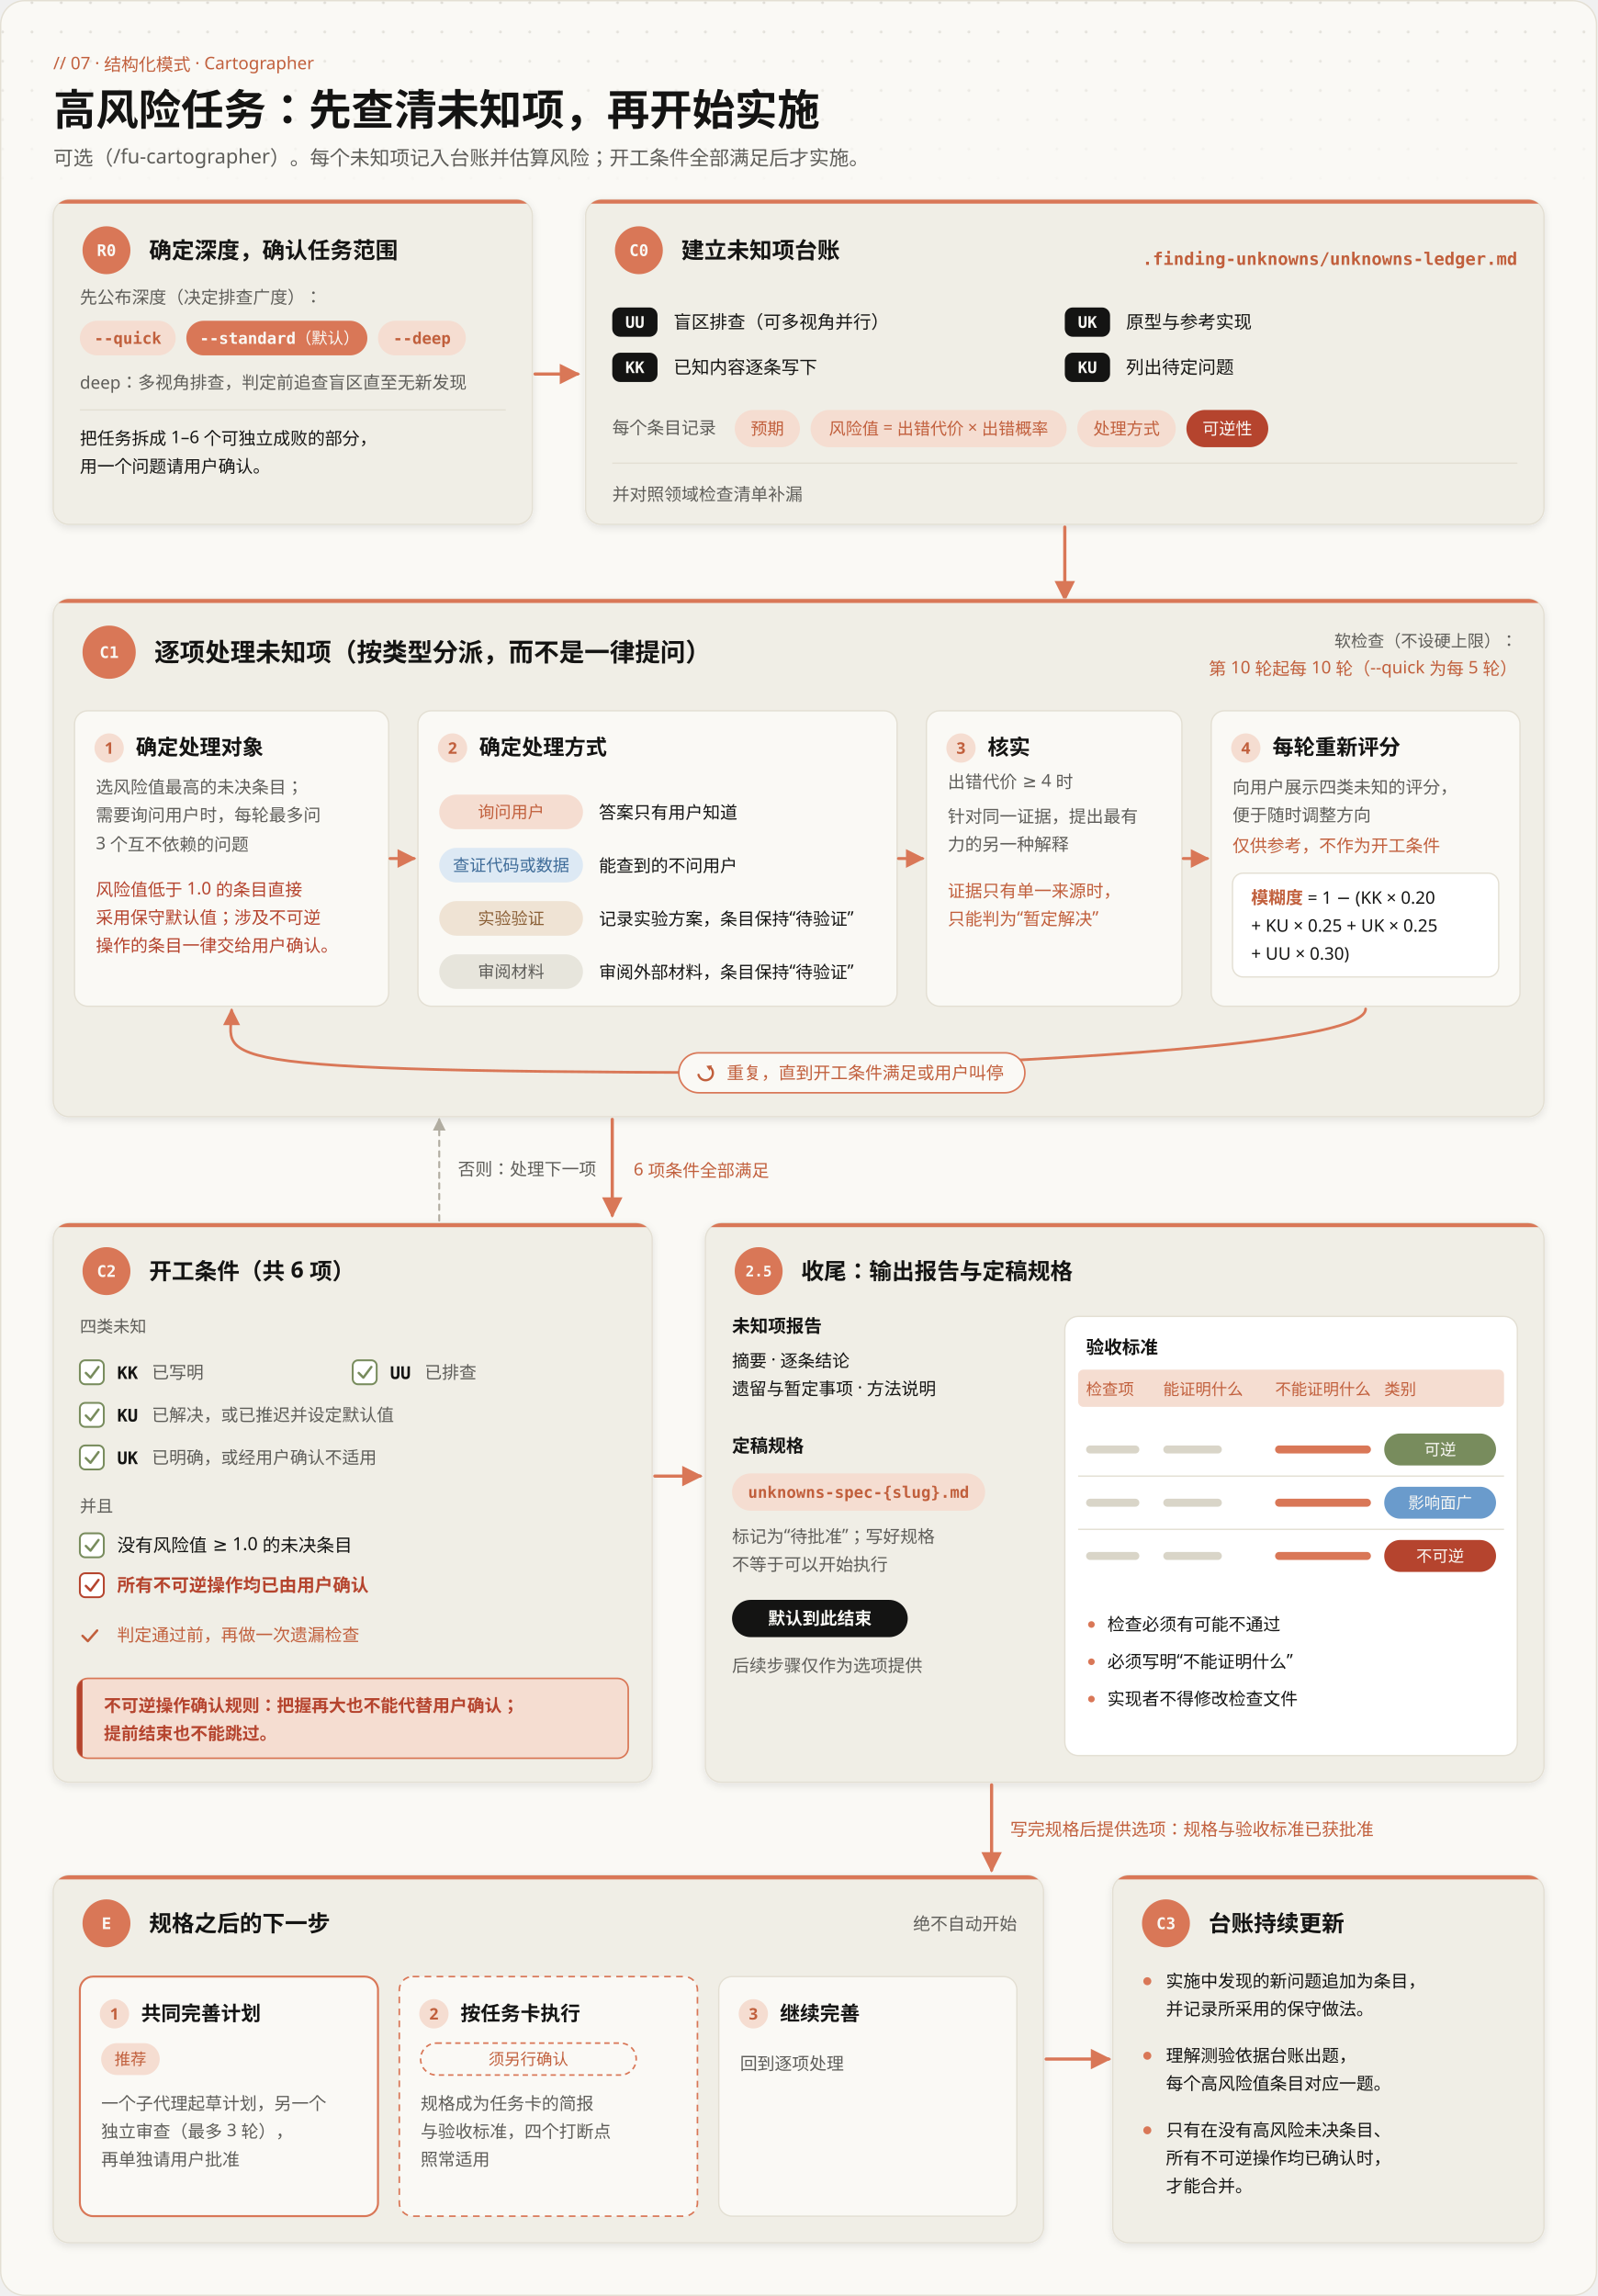
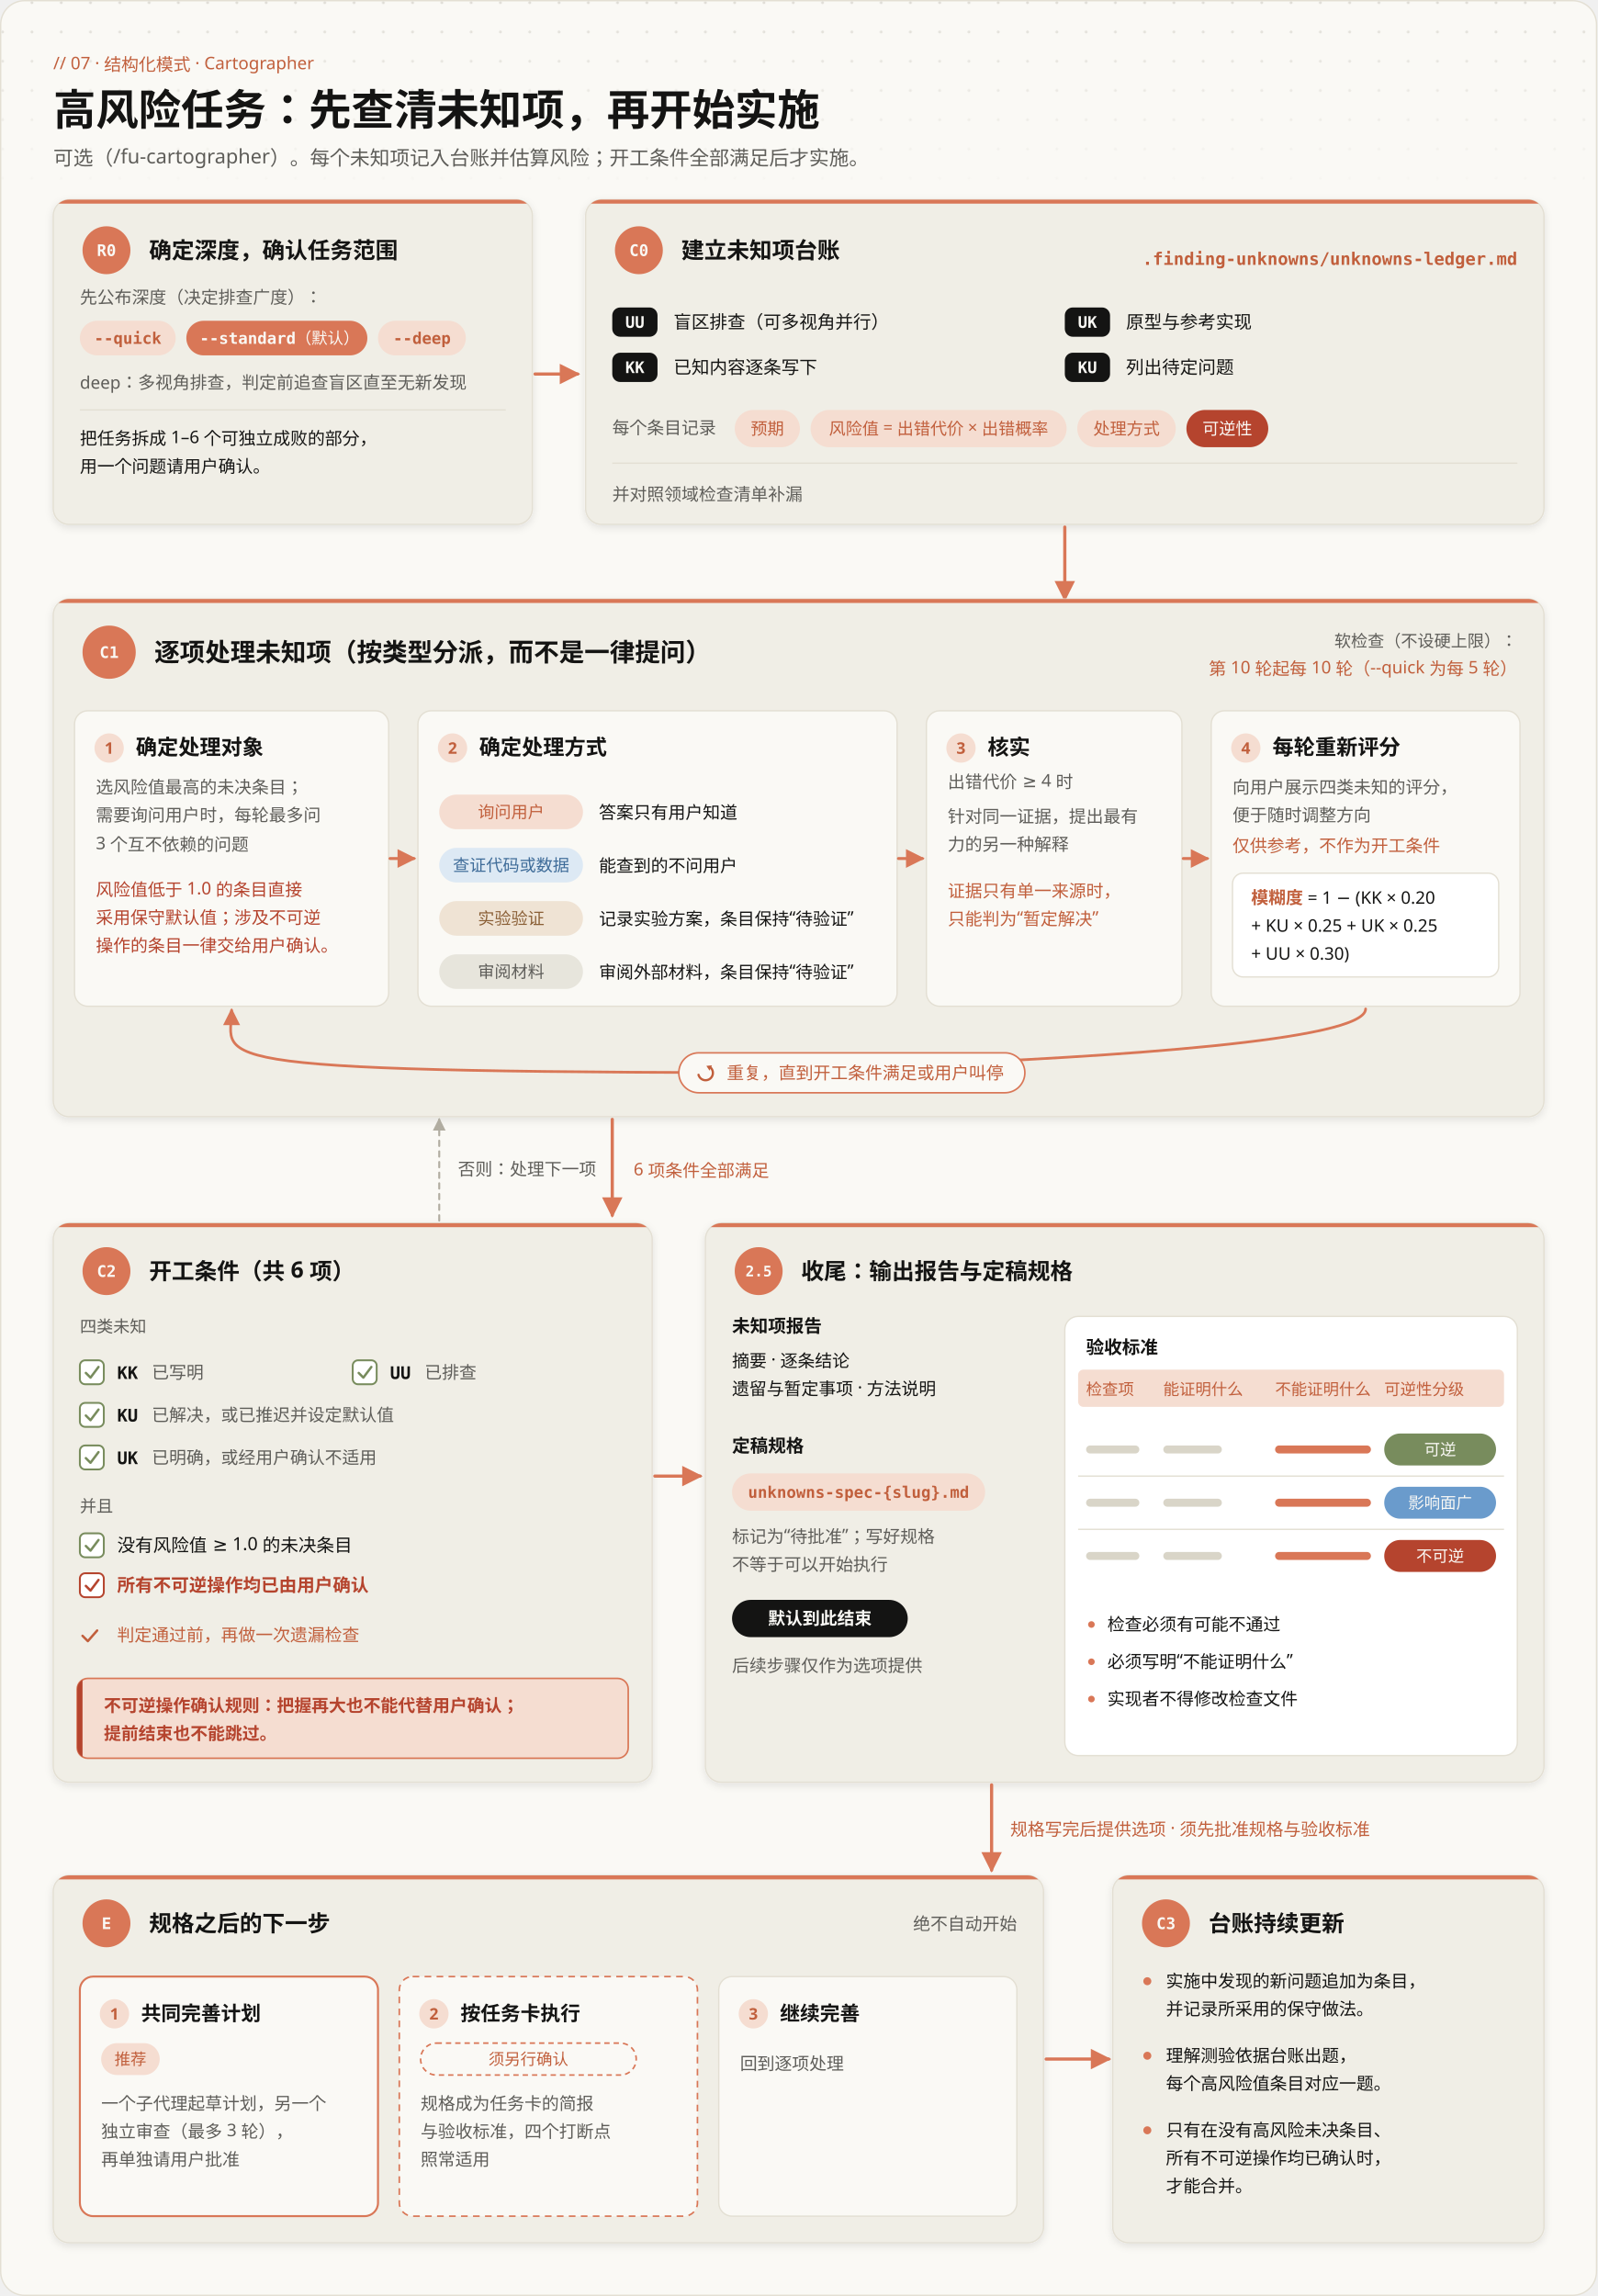
<svg xmlns="http://www.w3.org/2000/svg" width="1200" height="1725" viewBox="0 0 1200 1725">
  <defs>
    <marker id="ac" viewBox="0 0 10 10" refX="8" refY="5" markerWidth="8" markerHeight="8" orient="auto-start-reverse">
      <path d="M1 1 L9 5 L1 9 Z" fill="#D97757" />
    </marker>
    <marker id="ak" viewBox="0 0 10 10" refX="8" refY="5" markerWidth="8" markerHeight="8" orient="auto-start-reverse">
      <path d="M1 1 L9 5 L1 9 Z" fill="#B1ADA1" />
    </marker>
    <marker id="ad" viewBox="0 0 10 10" refX="8" refY="5" markerWidth="8" markerHeight="8" orient="auto-start-reverse">
      <path d="M1 1 L9 5 L1 9 Z" fill="#B5442E" />
    </marker>
    <marker id="ao" viewBox="0 0 10 10" refX="8" refY="5" markerWidth="8" markerHeight="8" orient="auto-start-reverse">
      <path d="M1 1 L9 5 L1 9 Z" fill="#788C5D" />
    </marker>
    <marker id="as" viewBox="0 0 10 10" refX="8" refY="5" markerWidth="8" markerHeight="8" orient="auto-start-reverse">
      <path d="M1 1 L9 5 L1 9 Z" fill="#6A9BCC" />
    </marker>
    <marker id="ai" viewBox="0 0 10 10" refX="8" refY="5" markerWidth="8" markerHeight="8" orient="auto-start-reverse">
      <path d="M1 1 L9 5 L1 9 Z" fill="#141413" />
    </marker>
    <filter id="sh" x="-5%" y="-5%" width="110%" height="115%">
      <feDropShadow dx="0" dy="2" stdDeviation="3" flood-color="#141413" flood-opacity="0.10" />
    </filter>
    <pattern id="dots" width="22" height="22" patternUnits="userSpaceOnUse">
      <circle cx="2" cy="2" r="1.1" fill="#B1ADA1" opacity="0.5" />
    </pattern>
    <linearGradient id="fadeg" x1="0" y1="0" x2="0" y2="1">
      <stop offset="0" stop-color="#fff" stop-opacity="1" />
      <stop offset="1" stop-color="#fff" stop-opacity="0" />
    </linearGradient>
    <mask id="fade">
      <rect x="0" y="0" width="1200" height="150" fill="url(#fadeg)" />
    </mask>
  </defs>
  <rect x="0.5" y="0.5" width="1199" height="1724" rx="18" fill="#FAF9F5" stroke="#E3DFD3" />
  <rect x="1" y="1" width="1198" height="150" rx="18" fill="url(#dots)" mask="url(#fade)" opacity="0.7" />
  <clipPath id="cc1">
    <rect x="40" y="150" width="360" height="244" rx="12" />
  </clipPath>
  <rect x="40" y="150" width="360" height="244" rx="12" fill="#F0EEE6" stroke="#E3DFD3" stroke-width="1" filter="url(#sh)" />
  <rect x="40" y="150" width="360" height="3" fill="#D97757" clip-path="url(#cc1)" />
  <circle cx="80" cy="188" r="18" fill="#D97757" />
  <text x="80" y="192.32" font-family="ui-monospace, SFMono-Regular, Menlo, Consolas, monospace" font-size="12" font-weight="700" fill="#FAF9F5" text-anchor="middle">R0</text>
  <text x="112" y="194.12" font-family="Noto Sans SC, 'PingFang SC', 'Microsoft YaHei', sans-serif" font-size="17" font-weight="700" fill="#141413">确定深度，确认任务范围</text>
  <text x="60" y="228" font-family="Noto Sans SC, 'PingFang SC', 'Microsoft YaHei', sans-serif" font-size="13" font-weight="400" fill="#5E5D59">先公布深度（决定排查广度）：</text>
  <rect x="60" y="241" width="72" height="26" rx="13" fill="#F5DDD1" />
  <text x="96" y="258.32" font-family="ui-monospace, SFMono-Regular, Menlo, Consolas, monospace" font-size="12" font-weight="700" fill="#C15F3C" text-anchor="middle">--quick</text>
  <rect x="140" y="241" width="136" height="26" rx="13" fill="#D97757" />
  <text x="150" y="258.32" font-family="ui-monospace, SFMono-Regular, Menlo, Consolas, monospace" font-size="12" font-weight="700" fill="#FAF9F5">--standard</text>
  <text x="222" y="258.32" font-family="Noto Sans SC, 'PingFang SC', 'Microsoft YaHei', sans-serif" font-size="12" font-weight="500" fill="#FAF9F5">（默认）</text>
  <rect x="284" y="241" width="66" height="26" rx="13" fill="#F5DDD1" />
  <text x="317" y="258.32" font-family="ui-monospace, SFMono-Regular, Menlo, Consolas, monospace" font-size="12" font-weight="700" fill="#C15F3C" text-anchor="middle">--deep</text>
  <text x="60" y="292" font-family="Noto Sans SC, 'PingFang SC', 'Microsoft YaHei', sans-serif" font-size="13" font-weight="400" fill="#5E5D59">deep：多视角排查，判定前追查盲区直至无新发现</text>
  <line x1="60" y1="308" x2="380" y2="308" stroke="#E3DFD3" />
  <text x="60" y="334" font-family="Noto Sans SC, 'PingFang SC', 'Microsoft YaHei', sans-serif" font-size="13" font-weight="400" fill="#141413">把任务拆成 1–6 个可独立成败的部分，</text>
  <text x="60" y="355" font-family="Noto Sans SC, 'PingFang SC', 'Microsoft YaHei', sans-serif" font-size="13" font-weight="400" fill="#141413">用一个问题请用户确认。</text>
  <path d="M402 281 L434 281" fill="none" stroke="#D97757" stroke-width="2.4" stroke-linecap="round" stroke-linejoin="round" marker-end="url(#ac)" />
  <clipPath id="cc2">
    <rect x="440" y="150" width="720" height="244" rx="12" />
  </clipPath>
  <rect x="440" y="150" width="720" height="244" rx="12" fill="#F0EEE6" stroke="#E3DFD3" stroke-width="1" filter="url(#sh)" />
  <rect x="440" y="150" width="720" height="3" fill="#D97757" clip-path="url(#cc2)" />
  <circle cx="480" cy="188" r="18" fill="#D97757" />
  <text x="480" y="192.32" font-family="ui-monospace, SFMono-Regular, Menlo, Consolas, monospace" font-size="12" font-weight="700" fill="#FAF9F5" text-anchor="middle">C0</text>
  <text x="512" y="194.12" font-family="Noto Sans SC, 'PingFang SC', 'Microsoft YaHei', sans-serif" font-size="17" font-weight="700" fill="#141413">建立未知项台账</text>
  <text x="1140" y="199" font-family="ui-monospace, SFMono-Regular, Menlo, Consolas, monospace" font-size="13" font-weight="700" fill="#C15F3C" text-anchor="end">.finding-unknowns/unknowns-ledger.md</text>
  <rect x="460" y="231" width="34" height="22" rx="6" fill="#141413" />
  <text x="477" y="246.3" font-family="ui-monospace, SFMono-Regular, Menlo, Consolas, monospace" font-size="12" font-weight="700" fill="#FAF9F5" text-anchor="middle">UU</text>
  <text x="506" y="246.7" font-family="Noto Sans SC, 'PingFang SC', 'Microsoft YaHei', sans-serif" font-size="13.5" font-weight="400" fill="#141413">盲区排查（可多视角并行）</text>
  <rect x="800" y="231" width="34" height="22" rx="6" fill="#141413" />
  <text x="817" y="246.3" font-family="ui-monospace, SFMono-Regular, Menlo, Consolas, monospace" font-size="12" font-weight="700" fill="#FAF9F5" text-anchor="middle">UK</text>
  <text x="846" y="246.7" font-family="Noto Sans SC, 'PingFang SC', 'Microsoft YaHei', sans-serif" font-size="13.5" font-weight="400" fill="#141413">原型与参考实现</text>
  <rect x="460" y="265" width="34" height="22" rx="6" fill="#141413" />
  <text x="477" y="280.3" font-family="ui-monospace, SFMono-Regular, Menlo, Consolas, monospace" font-size="12" font-weight="700" fill="#FAF9F5" text-anchor="middle">KK</text>
  <text x="506" y="280.7" font-family="Noto Sans SC, 'PingFang SC', 'Microsoft YaHei', sans-serif" font-size="13.5" font-weight="400" fill="#141413">已知内容逐条写下</text>
  <rect x="800" y="265" width="34" height="22" rx="6" fill="#141413" />
  <text x="817" y="280.3" font-family="ui-monospace, SFMono-Regular, Menlo, Consolas, monospace" font-size="12" font-weight="700" fill="#FAF9F5" text-anchor="middle">KU</text>
  <text x="846" y="280.7" font-family="Noto Sans SC, 'PingFang SC', 'Microsoft YaHei', sans-serif" font-size="13.5" font-weight="400" fill="#141413">列出待定问题</text>
  <text x="460" y="326" font-family="Noto Sans SC, 'PingFang SC', 'Microsoft YaHei', sans-serif" font-size="13" font-weight="500" fill="#5E5D59">每个条目记录</text>
  <rect x="552" y="308" width="49" height="28" rx="14" fill="#F5DDD1" />
  <text x="576.5" y="326.5" font-family="Noto Sans SC, 'PingFang SC', 'Microsoft YaHei', sans-serif" font-size="12.5" font-weight="500" fill="#C15F3C" text-anchor="middle">预期</text>
  <rect x="609" y="308" width="192.375" height="28" rx="14" fill="#F5DDD1" />
  <text x="705.188" y="326.5" font-family="Noto Sans SC, 'PingFang SC', 'Microsoft YaHei', sans-serif" font-size="12.5" font-weight="500" fill="#C15F3C" text-anchor="middle">风险值 = 出错代价 × 出错概率</text>
  <rect x="809.375" y="308" width="74" height="28" rx="14" fill="#F5DDD1" />
  <text x="846.375" y="326.5" font-family="Noto Sans SC, 'PingFang SC', 'Microsoft YaHei', sans-serif" font-size="12.5" font-weight="500" fill="#C15F3C" text-anchor="middle">处理方式</text>
  <rect x="891.375" y="308" width="61.5" height="28" rx="14" fill="#B5442E" />
  <text x="922.125" y="326.5" font-family="Noto Sans SC, 'PingFang SC', 'Microsoft YaHei', sans-serif" font-size="12.5" font-weight="500" fill="#FAF9F5" text-anchor="middle">可逆性</text>
  <line x1="460" y1="348" x2="1140" y2="348" stroke="#E3DFD3" />
  <text x="460" y="376" font-family="Noto Sans SC, 'PingFang SC', 'Microsoft YaHei', sans-serif" font-size="13" font-weight="400" fill="#5E5D59">并对照领域检查清单补漏</text>
  <path d="M800 396 L800 450" fill="none" stroke="#D97757" stroke-width="2.4" stroke-linecap="round" stroke-linejoin="round" marker-end="url(#ac)" />
  <clipPath id="cc3">
    <rect x="40" y="450" width="1120" height="389" rx="12" />
  </clipPath>
  <rect x="40" y="450" width="1120" height="389" rx="12" fill="#F0EEE6" stroke="#E3DFD3" stroke-width="1" filter="url(#sh)" />
  <rect x="40" y="450" width="1120" height="3" fill="#D97757" clip-path="url(#cc3)" />
  <circle cx="82" cy="490" r="20" fill="#D97757" />
  <text x="82" y="494.32" font-family="ui-monospace, SFMono-Regular, Menlo, Consolas, monospace" font-size="12" font-weight="700" fill="#FAF9F5" text-anchor="middle">C1</text>
  <text x="116" y="496.84" font-family="Noto Sans SC, 'PingFang SC', 'Microsoft YaHei', sans-serif" font-size="19" font-weight="700" fill="#141413">逐项处理未知项（按类型分派，而不是一律提问）</text>
  <text x="1140" y="486" font-family="Noto Sans SC, 'PingFang SC', 'Microsoft YaHei', sans-serif" font-size="12.5" font-weight="400" fill="#5E5D59" text-anchor="end">软检查（不设硬上限）：</text>
  <text x="1140" y="507" font-family="Noto Sans SC, 'PingFang SC', 'Microsoft YaHei', sans-serif" font-size="13" font-weight="500" fill="#C15F3C" text-anchor="end">第 10 轮起每 10 轮（--quick 为每 5 轮）</text>
  <clipPath id="cc4">
    <rect x="56" y="534" width="236" height="222" rx="10" />
  </clipPath>
  <rect x="56" y="534" width="236" height="222" rx="10" fill="#FAF9F5" stroke="#E3DFD3" stroke-width="1" />
  <circle cx="82" cy="562" r="11" fill="#F5DDD1" />
  <text x="82" y="566.32" font-family="Noto Sans SC, 'PingFang SC', 'Microsoft YaHei', sans-serif" font-size="12" font-weight="700" fill="#C15F3C" text-anchor="middle">1</text>
  <text x="102" y="567" font-family="Noto Sans SC, 'PingFang SC', 'Microsoft YaHei', sans-serif" font-size="16" font-weight="700" fill="#141413">确定处理对象</text>
  <text x="72" y="596" font-family="Noto Sans SC, 'PingFang SC', 'Microsoft YaHei', sans-serif" font-size="13" font-weight="400" fill="#5E5D59">选风险值最高的未决条目；</text>
  <text x="72" y="617" font-family="Noto Sans SC, 'PingFang SC', 'Microsoft YaHei', sans-serif" font-size="13" font-weight="400" fill="#5E5D59">需要询问用户时，每轮最多问</text>
  <text x="72" y="638" font-family="Noto Sans SC, 'PingFang SC', 'Microsoft YaHei', sans-serif" font-size="13" font-weight="400" fill="#5E5D59">3 个互不依赖的问题</text>
  <text x="72" y="673" font-family="Noto Sans SC, 'PingFang SC', 'Microsoft YaHei', sans-serif" font-size="13" font-weight="500" fill="#B5442E">风险值低于 1.0 的条目直接</text>
  <text x="72" y="694" font-family="Noto Sans SC, 'PingFang SC', 'Microsoft YaHei', sans-serif" font-size="13" font-weight="500" fill="#B5442E">采用保守默认值；涉及不可逆</text>
  <text x="72" y="715" font-family="Noto Sans SC, 'PingFang SC', 'Microsoft YaHei', sans-serif" font-size="13" font-weight="500" fill="#B5442E">操作的条目一律交给用户确认。</text>
  <clipPath id="cc5">
    <rect x="314" y="534" width="360" height="222" rx="10" />
  </clipPath>
  <rect x="314" y="534" width="360" height="222" rx="10" fill="#FAF9F5" stroke="#E3DFD3" stroke-width="1" />
  <circle cx="340" cy="562" r="11" fill="#F5DDD1" />
  <text x="340" y="566.32" font-family="Noto Sans SC, 'PingFang SC', 'Microsoft YaHei', sans-serif" font-size="12" font-weight="700" fill="#C15F3C" text-anchor="middle">2</text>
  <text x="360" y="567" font-family="Noto Sans SC, 'PingFang SC', 'Microsoft YaHei', sans-serif" font-size="16" font-weight="700" fill="#141413">确定处理方式</text>
  <rect x="330" y="597" width="108" height="26" rx="13" fill="#F5DDD1" />
  <text x="384" y="614.5" font-family="Noto Sans SC, 'PingFang SC', 'Microsoft YaHei', sans-serif" font-size="12.5" font-weight="500" fill="#C15F3C" text-anchor="middle">询问用户</text>
  <text x="450" y="615" font-family="Noto Sans SC, 'PingFang SC', 'Microsoft YaHei', sans-serif" font-size="13" font-weight="400" fill="#141413">答案只有用户知道</text>
  <rect x="330" y="637" width="108" height="26" rx="13" fill="#DDE9F4" />
  <text x="384" y="654.5" font-family="Noto Sans SC, 'PingFang SC', 'Microsoft YaHei', sans-serif" font-size="12.5" font-weight="500" fill="#3F6C99" text-anchor="middle">查证代码或数据</text>
  <text x="450" y="655" font-family="Noto Sans SC, 'PingFang SC', 'Microsoft YaHei', sans-serif" font-size="13" font-weight="400" fill="#141413">能查到的不问用户</text>
  <rect x="330" y="677" width="108" height="26" rx="13" fill="#EFE3D4" />
  <text x="384" y="694.5" font-family="Noto Sans SC, 'PingFang SC', 'Microsoft YaHei', sans-serif" font-size="12.5" font-weight="500" fill="#8A5F36" text-anchor="middle">实验验证</text>
  <text x="450" y="695" font-family="Noto Sans SC, 'PingFang SC', 'Microsoft YaHei', sans-serif" font-size="13" font-weight="400" fill="#141413">记录实验方案，条目保持“待验证”</text>
  <rect x="330" y="717" width="108" height="26" rx="13" fill="#E7E5DC" />
  <text x="384" y="734.5" font-family="Noto Sans SC, 'PingFang SC', 'Microsoft YaHei', sans-serif" font-size="12.5" font-weight="500" fill="#5E5D59" text-anchor="middle">审阅材料</text>
  <text x="450" y="735" font-family="Noto Sans SC, 'PingFang SC', 'Microsoft YaHei', sans-serif" font-size="13" font-weight="400" fill="#141413">审阅外部材料，条目保持“待验证”</text>
  <clipPath id="cc6">
    <rect x="696" y="534" width="192" height="222" rx="10" />
  </clipPath>
  <rect x="696" y="534" width="192" height="222" rx="10" fill="#FAF9F5" stroke="#E3DFD3" stroke-width="1" />
  <circle cx="722" cy="562" r="11" fill="#F5DDD1" />
  <text x="722" y="566.32" font-family="Noto Sans SC, 'PingFang SC', 'Microsoft YaHei', sans-serif" font-size="12" font-weight="700" fill="#C15F3C" text-anchor="middle">3</text>
  <text x="742" y="567" font-family="Noto Sans SC, 'PingFang SC', 'Microsoft YaHei', sans-serif" font-size="16" font-weight="700" fill="#141413">核实</text>
  <text x="712" y="592" font-family="Noto Sans SC, 'PingFang SC', 'Microsoft YaHei', sans-serif" font-size="13" font-weight="400" fill="#5E5D59">出错代价 ≥ 4 时</text>
  <text x="712" y="618" font-family="Noto Sans SC, 'PingFang SC', 'Microsoft YaHei', sans-serif" font-size="13" font-weight="400" fill="#5E5D59">针对同一证据，提出最有</text>
  <text x="712" y="639" font-family="Noto Sans SC, 'PingFang SC', 'Microsoft YaHei', sans-serif" font-size="13" font-weight="400" fill="#5E5D59">力的另一种解释</text>
  <text x="712" y="674" font-family="Noto Sans SC, 'PingFang SC', 'Microsoft YaHei', sans-serif" font-size="13" font-weight="500" fill="#C15F3C">证据只有单一来源时，</text>
  <text x="712" y="695" font-family="Noto Sans SC, 'PingFang SC', 'Microsoft YaHei', sans-serif" font-size="13" font-weight="500" fill="#C15F3C">只能判为“暂定解决”</text>
  <clipPath id="cc7">
    <rect x="910" y="534" width="232" height="222" rx="10" />
  </clipPath>
  <rect x="910" y="534" width="232" height="222" rx="10" fill="#FAF9F5" stroke="#E3DFD3" stroke-width="1" />
  <circle cx="936" cy="562" r="11" fill="#F5DDD1" />
  <text x="936" y="566.32" font-family="Noto Sans SC, 'PingFang SC', 'Microsoft YaHei', sans-serif" font-size="12" font-weight="700" fill="#C15F3C" text-anchor="middle">4</text>
  <text x="956" y="567" font-family="Noto Sans SC, 'PingFang SC', 'Microsoft YaHei', sans-serif" font-size="16" font-weight="700" fill="#141413">每轮重新评分</text>
  <text x="926" y="596" font-family="Noto Sans SC, 'PingFang SC', 'Microsoft YaHei', sans-serif" font-size="13" font-weight="400" fill="#5E5D59">向用户展示四类未知的评分，</text>
  <text x="926" y="617" font-family="Noto Sans SC, 'PingFang SC', 'Microsoft YaHei', sans-serif" font-size="13" font-weight="400" fill="#5E5D59">便于随时调整方向</text>
  <text x="926" y="640" font-family="Noto Sans SC, 'PingFang SC', 'Microsoft YaHei', sans-serif" font-size="13" font-weight="500" fill="#C15F3C">仅供参考，不作为开工条件</text>
  <clipPath id="cc8">
    <rect x="926" y="656" width="200" height="78" rx="8" />
  </clipPath>
  <rect x="926" y="656" width="200" height="78" rx="8" fill="#FFFFFF" stroke="#E3DFD3" stroke-width="1" />
  <text x="940" y="679" font-family="Noto Sans SC, 'PingFang SC', 'Microsoft YaHei', sans-serif" font-size="13" font-weight="500" fill="#141413">
    <tspan fill="#C15F3C" font-weight="700">模糊度</tspan> = 1 − (KK × 0.20</text>
  <text x="940" y="700" font-family="Noto Sans SC, 'PingFang SC', 'Microsoft YaHei', sans-serif" font-size="13" font-weight="500" fill="#141413">+ KU × 0.25 + UK × 0.25</text>
  <text x="940" y="721" font-family="Noto Sans SC, 'PingFang SC', 'Microsoft YaHei', sans-serif" font-size="13" font-weight="500" fill="#141413">+ UU × 0.30)</text>
  <path d="M293 645 L311 645" fill="none" stroke="#D97757" stroke-width="2.2" stroke-linecap="round" stroke-linejoin="round" marker-end="url(#ac)" />
  <path d="M675 645 L693 645" fill="none" stroke="#D97757" stroke-width="2.2" stroke-linecap="round" stroke-linejoin="round" marker-end="url(#ac)" />
  <path d="M889 645 L907 645" fill="none" stroke="#D97757" stroke-width="2.2" stroke-linecap="round" stroke-linejoin="round" marker-end="url(#ac)" />
  <path d="M1026 758 C 1026 806, 254 806, 640 806" fill="none" stroke="#D97757" stroke-width="2" stroke-linecap="round" stroke-linejoin="round" />
  <path d="M640 806 C 134 806, 174 798, 174 759" fill="none" stroke="#D97757" stroke-width="2" stroke-linecap="round" stroke-linejoin="round" marker-end="url(#ac)" />
  <rect x="510" y="791" width="260" height="30" rx="15" fill="#FAF9F5" stroke="#D97757" stroke-width="1.2" />
  <text x="650" y="810.7" font-family="Noto Sans SC, 'PingFang SC', 'Microsoft YaHei', sans-serif" font-size="13" font-weight="500" fill="#C15F3C" text-anchor="middle">重复，直到开工条件满足或用户叫停</text>
  <path d="M533.9 802.1 A5.5 5.5 0 1 1 524.8 807.5" fill="none" stroke="#C15F3C" stroke-width="1.7" stroke-linecap="round" />
  <path d="M534.9 800.4 l-4.2 0.4 l2.4 3.6 z" fill="#C15F3C" />
  <path d="M330 917 L330 841" fill="none" stroke="#B1ADA1" stroke-width="1.5" stroke-linecap="round" stroke-linejoin="round" stroke-dasharray="4 4" marker-end="url(#ak)" />
  <text x="344" y="883" font-family="Noto Sans SC, 'PingFang SC', 'Microsoft YaHei', sans-serif" font-size="13" font-weight="500" fill="#5E5D59">否则：处理下一项</text>
  <path d="M460 841 L460 913" fill="none" stroke="#D97757" stroke-width="2.4" stroke-linecap="round" stroke-linejoin="round" marker-end="url(#ac)" />
  <text x="476" y="883" font-family="Noto Sans SC, 'PingFang SC', 'Microsoft YaHei', sans-serif" font-size="13" font-weight="500" fill="#C15F3C">6 项条件全部满足</text>
  <clipPath id="cc9">
    <rect x="40" y="919" width="450" height="420" rx="12" />
  </clipPath>
  <rect x="40" y="919" width="450" height="420" rx="12" fill="#F0EEE6" stroke="#E3DFD3" stroke-width="1" filter="url(#sh)" />
  <rect x="40" y="919" width="450" height="3" fill="#D97757" clip-path="url(#cc9)" />
  <circle cx="80" cy="955" r="18" fill="#D97757" />
  <text x="80" y="959.32" font-family="ui-monospace, SFMono-Regular, Menlo, Consolas, monospace" font-size="12" font-weight="700" fill="#FAF9F5" text-anchor="middle">C2</text>
  <text x="112" y="961.12" font-family="Noto Sans SC, 'PingFang SC', 'Microsoft YaHei', sans-serif" font-size="17" font-weight="700" fill="#141413">开工条件（共 6 项）</text>
  <text x="60" y="1001" font-family="Noto Sans SC, 'PingFang SC', 'Microsoft YaHei', sans-serif" font-size="12.5" font-weight="500" fill="#5E5D59">四类未知</text>
  <rect x="60" y="1022" width="18" height="18" rx="4" fill="#FFFFFF" stroke="#788C5D" stroke-width="1.4" />
  <path d="M64.5 1031.5 L68 1035 L74 1027" fill="none" stroke="#788C5D" stroke-width="1.8" stroke-linecap="round" stroke-linejoin="round" />
  <text x="88" y="1036" font-family="ui-monospace, SFMono-Regular, Menlo, Consolas, monospace" font-size="13" font-weight="700" fill="#141413">KK</text>
  <text x="114" y="1035.7" font-family="Noto Sans SC, 'PingFang SC', 'Microsoft YaHei', sans-serif" font-size="13" font-weight="400" fill="#5E5D59">已写明</text>
  <rect x="265" y="1022" width="18" height="18" rx="4" fill="#FFFFFF" stroke="#788C5D" stroke-width="1.4" />
  <path d="M269.5 1031.5 L273 1035 L279 1027" fill="none" stroke="#788C5D" stroke-width="1.8" stroke-linecap="round" stroke-linejoin="round" />
  <text x="293" y="1036" font-family="ui-monospace, SFMono-Regular, Menlo, Consolas, monospace" font-size="13" font-weight="700" fill="#141413">UU</text>
  <text x="319" y="1035.7" font-family="Noto Sans SC, 'PingFang SC', 'Microsoft YaHei', sans-serif" font-size="13" font-weight="400" fill="#5E5D59">已排查</text>
  <rect x="60" y="1054" width="18" height="18" rx="4" fill="#FFFFFF" stroke="#788C5D" stroke-width="1.4" />
  <path d="M64.5 1063.5 L68 1067 L74 1059" fill="none" stroke="#788C5D" stroke-width="1.8" stroke-linecap="round" stroke-linejoin="round" />
  <text x="88" y="1068" font-family="ui-monospace, SFMono-Regular, Menlo, Consolas, monospace" font-size="13" font-weight="700" fill="#141413">KU</text>
  <text x="114" y="1067.7" font-family="Noto Sans SC, 'PingFang SC', 'Microsoft YaHei', sans-serif" font-size="13" font-weight="400" fill="#5E5D59">已解决，或已推迟并设定默认值</text>
  <rect x="60" y="1086" width="18" height="18" rx="4" fill="#FFFFFF" stroke="#788C5D" stroke-width="1.4" />
  <path d="M64.5 1095.5 L68 1099 L74 1091" fill="none" stroke="#788C5D" stroke-width="1.8" stroke-linecap="round" stroke-linejoin="round" />
  <text x="88" y="1100" font-family="ui-monospace, SFMono-Regular, Menlo, Consolas, monospace" font-size="13" font-weight="700" fill="#141413">UK</text>
  <text x="114" y="1099.7" font-family="Noto Sans SC, 'PingFang SC', 'Microsoft YaHei', sans-serif" font-size="13" font-weight="400" fill="#5E5D59">已明确，或经用户确认不适用</text>
  <text x="60" y="1136" font-family="Noto Sans SC, 'PingFang SC', 'Microsoft YaHei', sans-serif" font-size="12.5" font-weight="500" fill="#5E5D59">并且</text>
  <rect x="60" y="1152" width="18" height="18" rx="4" fill="#FFFFFF" stroke="#788C5D" stroke-width="1.4" />
  <path d="M64.5 1161.5 L68 1165 L74 1157" fill="none" stroke="#788C5D" stroke-width="1.8" stroke-linecap="round" stroke-linejoin="round" />
  <text x="88" y="1165.7" font-family="Noto Sans SC, 'PingFang SC', 'Microsoft YaHei', sans-serif" font-size="13.5" font-weight="400" fill="#141413">没有风险值 ≥ 1.0 的未决条目</text>
  <rect x="60" y="1182" width="18" height="18" rx="4" fill="#FFFFFF" stroke="#B5442E" stroke-width="1.4" />
  <path d="M64.5 1191.5 L68 1195 L74 1187" fill="none" stroke="#B5442E" stroke-width="1.8" stroke-linecap="round" stroke-linejoin="round" />
  <text x="88" y="1195.7" font-family="Noto Sans SC, 'PingFang SC', 'Microsoft YaHei', sans-serif" font-size="13.5" font-weight="700" fill="#B5442E">所有不可逆操作均已由用户确认</text>
  <path d="M62 1229 l4 4 l7 -8" fill="none" stroke="#C15F3C" stroke-width="1.8" stroke-linecap="round" stroke-linejoin="round" />
  <text x="88" y="1233" font-family="Noto Sans SC, 'PingFang SC', 'Microsoft YaHei', sans-serif" font-size="13" font-weight="500" fill="#C15F3C">判定通过前，再做一次遗漏检查</text>
  <clipPath id="cc10">
    <rect x="58" y="1261" width="414" height="60" rx="8" />
  </clipPath>
  <rect x="58" y="1261" width="414" height="60" rx="8" fill="#F5DDD1" stroke="#D97757" stroke-width="1.2" />
  <rect x="58" y="1261" width="4" height="60" fill="#B5442E" clip-path="url(#cc10)" />
  <text x="78" y="1286" font-family="Noto Sans SC, 'PingFang SC', 'Microsoft YaHei', sans-serif" font-size="13" font-weight="700" fill="#B5442E">不可逆操作确认规则：把握再大也不能代替用户确认；</text>
  <text x="78" y="1307" font-family="Noto Sans SC, 'PingFang SC', 'Microsoft YaHei', sans-serif" font-size="13" font-weight="700" fill="#B5442E">提前结束也不能跳过。</text>
  <path d="M492 1109 L526 1109" fill="none" stroke="#D97757" stroke-width="2.4" stroke-linecap="round" stroke-linejoin="round" marker-end="url(#ac)" />
  <clipPath id="cc11">
    <rect x="530" y="919" width="630" height="420" rx="12" />
  </clipPath>
  <rect x="530" y="919" width="630" height="420" rx="12" fill="#F0EEE6" stroke="#E3DFD3" stroke-width="1" filter="url(#sh)" />
  <rect x="530" y="919" width="630" height="3" fill="#D97757" clip-path="url(#cc11)" />
  <circle cx="570" cy="955" r="18" fill="#D97757" />
  <text x="570" y="958.96" font-family="ui-monospace, SFMono-Regular, Menlo, Consolas, monospace" font-size="11" font-weight="700" fill="#FAF9F5" text-anchor="middle">2.5</text>
  <text x="602" y="961.12" font-family="Noto Sans SC, 'PingFang SC', 'Microsoft YaHei', sans-serif" font-size="17" font-weight="700" fill="#141413">收尾：输出报告与定稿规格</text>
  <text x="550" y="1001" font-family="Noto Sans SC, 'PingFang SC', 'Microsoft YaHei', sans-serif" font-size="13.5" font-weight="700" fill="#141413">未知项报告</text>
  <text x="550" y="1027" font-family="Noto Sans SC, 'PingFang SC', 'Microsoft YaHei', sans-serif" font-size="13" font-weight="400" fill="#141413">摘要 · 逐条结论</text>
  <text x="550" y="1048" font-family="Noto Sans SC, 'PingFang SC', 'Microsoft YaHei', sans-serif" font-size="13" font-weight="400" fill="#141413">遗留与暂定事项 · 方法说明</text>
  <text x="550" y="1091" font-family="Noto Sans SC, 'PingFang SC', 'Microsoft YaHei', sans-serif" font-size="13.5" font-weight="700" fill="#141413">定稿规格</text>
  <rect x="550" y="1107" width="190.152" height="28" rx="14" fill="#F5DDD1" />
  <text x="645.076" y="1125.32" font-family="ui-monospace, SFMono-Regular, Menlo, Consolas, monospace" font-size="12" font-weight="700" fill="#C15F3C" text-anchor="middle">unknowns-spec-{slug}.md</text>
  <text x="550" y="1159" font-family="Noto Sans SC, 'PingFang SC', 'Microsoft YaHei', sans-serif" font-size="13" font-weight="400" fill="#5E5D59">标记为“待批准”；写好规格</text>
  <text x="550" y="1180" font-family="Noto Sans SC, 'PingFang SC', 'Microsoft YaHei', sans-serif" font-size="13" font-weight="400" fill="#5E5D59">不等于可以开始执行</text>
  <rect x="550" y="1202" width="132" height="28" rx="14" fill="#141413" />
  <text x="616" y="1220.5" font-family="Noto Sans SC, 'PingFang SC', 'Microsoft YaHei', sans-serif" font-size="13" font-weight="700" fill="#FAF9F5" text-anchor="middle">默认到此结束</text>
  <text x="550" y="1256" font-family="Noto Sans SC, 'PingFang SC', 'Microsoft YaHei', sans-serif" font-size="13" font-weight="400" fill="#5E5D59">后续步骤仅作为选项提供</text>
  <clipPath id="cc12">
    <rect x="800" y="989" width="340" height="330" rx="10" />
  </clipPath>
  <rect x="800" y="989" width="340" height="330" rx="10" fill="#FFFFFF" stroke="#E3DFD3" stroke-width="1" />
  <text x="816" y="1017" font-family="Noto Sans SC, 'PingFang SC', 'Microsoft YaHei', sans-serif" font-size="13.5" font-weight="700" fill="#141413">验收标准</text>
  <rect x="810" y="1029" width="320" height="28" rx="4" fill="#F5DDD1" />
  <text x="816" y="1048" font-family="Noto Sans SC, 'PingFang SC', 'Microsoft YaHei', sans-serif" font-size="12" font-weight="500" fill="#C15F3C">检查项</text>
  <text x="874" y="1048" font-family="Noto Sans SC, 'PingFang SC', 'Microsoft YaHei', sans-serif" font-size="12" font-weight="500" fill="#C15F3C">能证明什么</text>
  <text x="958" y="1048" font-family="Noto Sans SC, 'PingFang SC', 'Microsoft YaHei', sans-serif" font-size="12" font-weight="500" fill="#C15F3C">不能证明什么</text>
-   <text x="1040" y="1048" font-family="Noto Sans SC, 'PingFang SC', 'Microsoft YaHei', sans-serif" font-size="12" font-weight="500" fill="#C15F3C">类别</text>
+   <text x="1040" y="1048" font-family="Noto Sans SC, 'PingFang SC', 'Microsoft YaHei', sans-serif" font-size="12" font-weight="500" fill="#C15F3C">可逆性分级</text>
  <rect x="816" y="1086" width="40" height="6" rx="3" fill="#D9D5C8" />
  <rect x="874" y="1086" width="44" height="6" rx="3" fill="#D9D5C8" />
  <rect x="958" y="1086" width="72" height="6" rx="3" fill="#D97757" />
  <rect x="1040" y="1077" width="84" height="24" rx="12" fill="#788C5D" />
  <text x="1082" y="1093.32" font-family="Noto Sans SC, 'PingFang SC', 'Microsoft YaHei', sans-serif" font-size="12" font-weight="500" fill="#FAF9F5" text-anchor="middle">可逆</text>
  <line x1="810" y1="1109" x2="1130" y2="1109" stroke="#E3DFD3" />
  <rect x="816" y="1126" width="40" height="6" rx="3" fill="#D9D5C8" />
  <rect x="874" y="1126" width="44" height="6" rx="3" fill="#D9D5C8" />
  <rect x="958" y="1126" width="72" height="6" rx="3" fill="#D97757" />
  <rect x="1040" y="1117" width="84" height="24" rx="12" fill="#6A9BCC" />
  <text x="1082" y="1133.32" font-family="Noto Sans SC, 'PingFang SC', 'Microsoft YaHei', sans-serif" font-size="12" font-weight="500" fill="#FAF9F5" text-anchor="middle">影响面广</text>
  <line x1="810" y1="1149" x2="1130" y2="1149" stroke="#E3DFD3" />
  <rect x="816" y="1166" width="40" height="6" rx="3" fill="#D9D5C8" />
  <rect x="874" y="1166" width="44" height="6" rx="3" fill="#D9D5C8" />
  <rect x="958" y="1166" width="72" height="6" rx="3" fill="#D97757" />
  <rect x="1040" y="1157" width="84" height="24" rx="12" fill="#B5442E" />
  <text x="1082" y="1173.32" font-family="Noto Sans SC, 'PingFang SC', 'Microsoft YaHei', sans-serif" font-size="12" font-weight="500" fill="#FAF9F5" text-anchor="middle">不可逆</text>
  <circle cx="820" cy="1220.5" r="2.5" fill="#D97757" />
  <text x="832" y="1225" font-family="Noto Sans SC, 'PingFang SC', 'Microsoft YaHei', sans-serif" font-size="13" font-weight="400" fill="#141413">检查必须有可能不通过</text>
  <circle cx="820" cy="1248.5" r="2.5" fill="#D97757" />
  <text x="832" y="1253" font-family="Noto Sans SC, 'PingFang SC', 'Microsoft YaHei', sans-serif" font-size="13" font-weight="400" fill="#141413">必须写明“不能证明什么”</text>
  <circle cx="820" cy="1276.5" r="2.5" fill="#D97757" />
  <text x="832" y="1281" font-family="Noto Sans SC, 'PingFang SC', 'Microsoft YaHei', sans-serif" font-size="13" font-weight="400" fill="#141413">实现者不得修改检查文件</text>
  <path d="M745 1341 L745 1405" fill="none" stroke="#D97757" stroke-width="2.4" stroke-linecap="round" stroke-linejoin="round" marker-end="url(#ac)" />
-   <text x="759" y="1379" font-family="Noto Sans SC, 'PingFang SC', 'Microsoft YaHei', sans-serif" font-size="13" font-weight="500" fill="#C15F3C">写完规格后提供选项：规格与验收标准已获批准</text>
+   <text x="759" y="1379" font-family="Noto Sans SC, 'PingFang SC', 'Microsoft YaHei', sans-serif" font-size="13" font-weight="500" fill="#C15F3C">规格写完后提供选项 · 须先批准规格与验收标准</text>
  <clipPath id="cc13">
    <rect x="40" y="1409" width="744" height="276" rx="12" />
  </clipPath>
  <rect x="40" y="1409" width="744" height="276" rx="12" fill="#F0EEE6" stroke="#E3DFD3" stroke-width="1" filter="url(#sh)" />
  <rect x="40" y="1409" width="744" height="3" fill="#D97757" clip-path="url(#cc13)" />
  <circle cx="80" cy="1445" r="18" fill="#D97757" />
  <text x="80" y="1449.32" font-family="ui-monospace, SFMono-Regular, Menlo, Consolas, monospace" font-size="12" font-weight="700" fill="#FAF9F5" text-anchor="middle">E</text>
  <text x="112" y="1451.12" font-family="Noto Sans SC, 'PingFang SC', 'Microsoft YaHei', sans-serif" font-size="17" font-weight="700" fill="#141413">规格之后的下一步</text>
  <text x="764" y="1450" font-family="Noto Sans SC, 'PingFang SC', 'Microsoft YaHei', sans-serif" font-size="13" font-weight="400" fill="#5E5D59" text-anchor="end">绝不自动开始</text>
  <clipPath id="cc14">
    <rect x="60" y="1485" width="224" height="180" rx="10" />
  </clipPath>
  <rect x="60" y="1485" width="224" height="180" rx="10" fill="#FAF9F5" stroke="#D97757" stroke-width="1.5" />
  <circle cx="86" cy="1513" r="11" fill="#F5DDD1" />
  <text x="86" y="1517.32" font-family="Noto Sans SC, 'PingFang SC', 'Microsoft YaHei', sans-serif" font-size="12" font-weight="700" fill="#C15F3C" text-anchor="middle">1</text>
  <text x="106" y="1518" font-family="Noto Sans SC, 'PingFang SC', 'Microsoft YaHei', sans-serif" font-size="15" font-weight="700" fill="#141413">共同完善计划</text>
  <rect x="76" y="1535" width="44" height="24" rx="12" fill="#F5DDD1" />
  <text x="98" y="1551.32" font-family="Noto Sans SC, 'PingFang SC', 'Microsoft YaHei', sans-serif" font-size="12" font-weight="500" fill="#C15F3C" text-anchor="middle">推荐</text>
  <text x="76" y="1585" font-family="Noto Sans SC, 'PingFang SC', 'Microsoft YaHei', sans-serif" font-size="13" font-weight="400" fill="#5E5D59">一个子代理起草计划，另一个</text>
  <text x="76" y="1606" font-family="Noto Sans SC, 'PingFang SC', 'Microsoft YaHei', sans-serif" font-size="13" font-weight="400" fill="#5E5D59">独立审查（最多 3 轮），</text>
  <text x="76" y="1627" font-family="Noto Sans SC, 'PingFang SC', 'Microsoft YaHei', sans-serif" font-size="13" font-weight="400" fill="#5E5D59">再单独请用户批准</text>
  <clipPath id="cc15">
    <rect x="300" y="1485" width="224" height="180" rx="10" />
  </clipPath>
  <rect x="300" y="1485" width="224" height="180" rx="10" fill="#FAF9F5" stroke="#D97757" stroke-width="1.2" stroke-dasharray="5 4" />
  <circle cx="326" cy="1513" r="11" fill="#F5DDD1" />
  <text x="326" y="1517.32" font-family="Noto Sans SC, 'PingFang SC', 'Microsoft YaHei', sans-serif" font-size="12" font-weight="700" fill="#C15F3C" text-anchor="middle">2</text>
  <text x="346" y="1518" font-family="Noto Sans SC, 'PingFang SC', 'Microsoft YaHei', sans-serif" font-size="15" font-weight="700" fill="#141413">按任务卡执行</text>
  <rect x="316" y="1535" width="162" height="24" rx="12" fill="#FAF9F5" stroke="#D97757" stroke-width="1.2" stroke-dasharray="4 3" />
  <text x="397" y="1551.32" font-family="Noto Sans SC, 'PingFang SC', 'Microsoft YaHei', sans-serif" font-size="12" font-weight="500" fill="#C15F3C" text-anchor="middle">须另行确认</text>
  <text x="316" y="1585" font-family="Noto Sans SC, 'PingFang SC', 'Microsoft YaHei', sans-serif" font-size="13" font-weight="400" fill="#5E5D59">规格成为任务卡的简报</text>
  <text x="316" y="1606" font-family="Noto Sans SC, 'PingFang SC', 'Microsoft YaHei', sans-serif" font-size="13" font-weight="400" fill="#5E5D59">与验收标准，四个打断点</text>
  <text x="316" y="1627" font-family="Noto Sans SC, 'PingFang SC', 'Microsoft YaHei', sans-serif" font-size="13" font-weight="400" fill="#5E5D59">照常适用</text>
  <clipPath id="cc16">
    <rect x="540" y="1485" width="224" height="180" rx="10" />
  </clipPath>
  <rect x="540" y="1485" width="224" height="180" rx="10" fill="#FAF9F5" stroke="#E3DFD3" stroke-width="1" />
  <circle cx="566" cy="1513" r="11" fill="#F5DDD1" />
  <text x="566" y="1517.32" font-family="Noto Sans SC, 'PingFang SC', 'Microsoft YaHei', sans-serif" font-size="12" font-weight="700" fill="#C15F3C" text-anchor="middle">3</text>
  <text x="586" y="1518" font-family="Noto Sans SC, 'PingFang SC', 'Microsoft YaHei', sans-serif" font-size="15" font-weight="700" fill="#141413">继续完善</text>
  <text x="556" y="1555" font-family="Noto Sans SC, 'PingFang SC', 'Microsoft YaHei', sans-serif" font-size="13" font-weight="400" fill="#5E5D59">回到逐项处理</text>
  <clipPath id="cc17">
    <rect x="836" y="1409" width="324" height="276" rx="12" />
  </clipPath>
  <rect x="836" y="1409" width="324" height="276" rx="12" fill="#F0EEE6" stroke="#E3DFD3" stroke-width="1" filter="url(#sh)" />
  <rect x="836" y="1409" width="324" height="3" fill="#D97757" clip-path="url(#cc17)" />
  <circle cx="876" cy="1445" r="18" fill="#D97757" />
  <text x="876" y="1449.32" font-family="ui-monospace, SFMono-Regular, Menlo, Consolas, monospace" font-size="12" font-weight="700" fill="#FAF9F5" text-anchor="middle">C3</text>
  <text x="908" y="1451.12" font-family="Noto Sans SC, 'PingFang SC', 'Microsoft YaHei', sans-serif" font-size="17" font-weight="700" fill="#141413">台账持续更新</text>
  <path d="M786 1547 L833 1547" fill="none" stroke="#D97757" stroke-width="2.4" stroke-linecap="round" stroke-linejoin="round" marker-end="url(#ac)" />
  <circle cx="862" cy="1488.5" r="3" fill="#D97757" />
  <text x="876" y="1493" font-family="Noto Sans SC, 'PingFang SC', 'Microsoft YaHei', sans-serif" font-size="13" font-weight="400" fill="#141413">实施中发现的新问题追加为条目，</text>
  <text x="876" y="1514" font-family="Noto Sans SC, 'PingFang SC', 'Microsoft YaHei', sans-serif" font-size="13" font-weight="400" fill="#141413">并记录所采用的保守做法。</text>
  <circle cx="862" cy="1544.5" r="3" fill="#D97757" />
  <text x="876" y="1549" font-family="Noto Sans SC, 'PingFang SC', 'Microsoft YaHei', sans-serif" font-size="13" font-weight="400" fill="#141413">理解测验依据台账出题，</text>
  <text x="876" y="1570" font-family="Noto Sans SC, 'PingFang SC', 'Microsoft YaHei', sans-serif" font-size="13" font-weight="400" fill="#141413">每个高风险值条目对应一题。</text>
  <circle cx="862" cy="1600.5" r="3" fill="#D97757" />
  <text x="876" y="1605" font-family="Noto Sans SC, 'PingFang SC', 'Microsoft YaHei', sans-serif" font-size="13" font-weight="400" fill="#141413">只有在没有高风险未决条目、</text>
  <text x="876" y="1626" font-family="Noto Sans SC, 'PingFang SC', 'Microsoft YaHei', sans-serif" font-size="13" font-weight="400" fill="#141413">所有不可逆操作均已确认时，</text>
  <text x="876" y="1647" font-family="Noto Sans SC, 'PingFang SC', 'Microsoft YaHei', sans-serif" font-size="13" font-weight="400" fill="#141413">才能合并。</text>
  <text x="40" y="52" font-family="Noto Sans SC, 'PingFang SC', 'Microsoft YaHei', sans-serif" font-size="13" font-weight="500" fill="#C15F3C">// 07 · 结构化模式 · Cartographer</text>
  <text x="40" y="94" font-family="Noto Sans SC, 'PingFang SC', 'Microsoft YaHei', sans-serif" font-size="32" font-weight="700" fill="#141413">高风险任务：先查清未知项，再开始实施</text>
  <text x="40" y="124" font-family="Noto Sans SC, 'PingFang SC', 'Microsoft YaHei', sans-serif" font-size="15" font-weight="400" fill="#5E5D59">可选（/fu-cartographer）。每个未知项记入台账并估算风险；开工条件全部满足后才实施。</text>
</svg>
